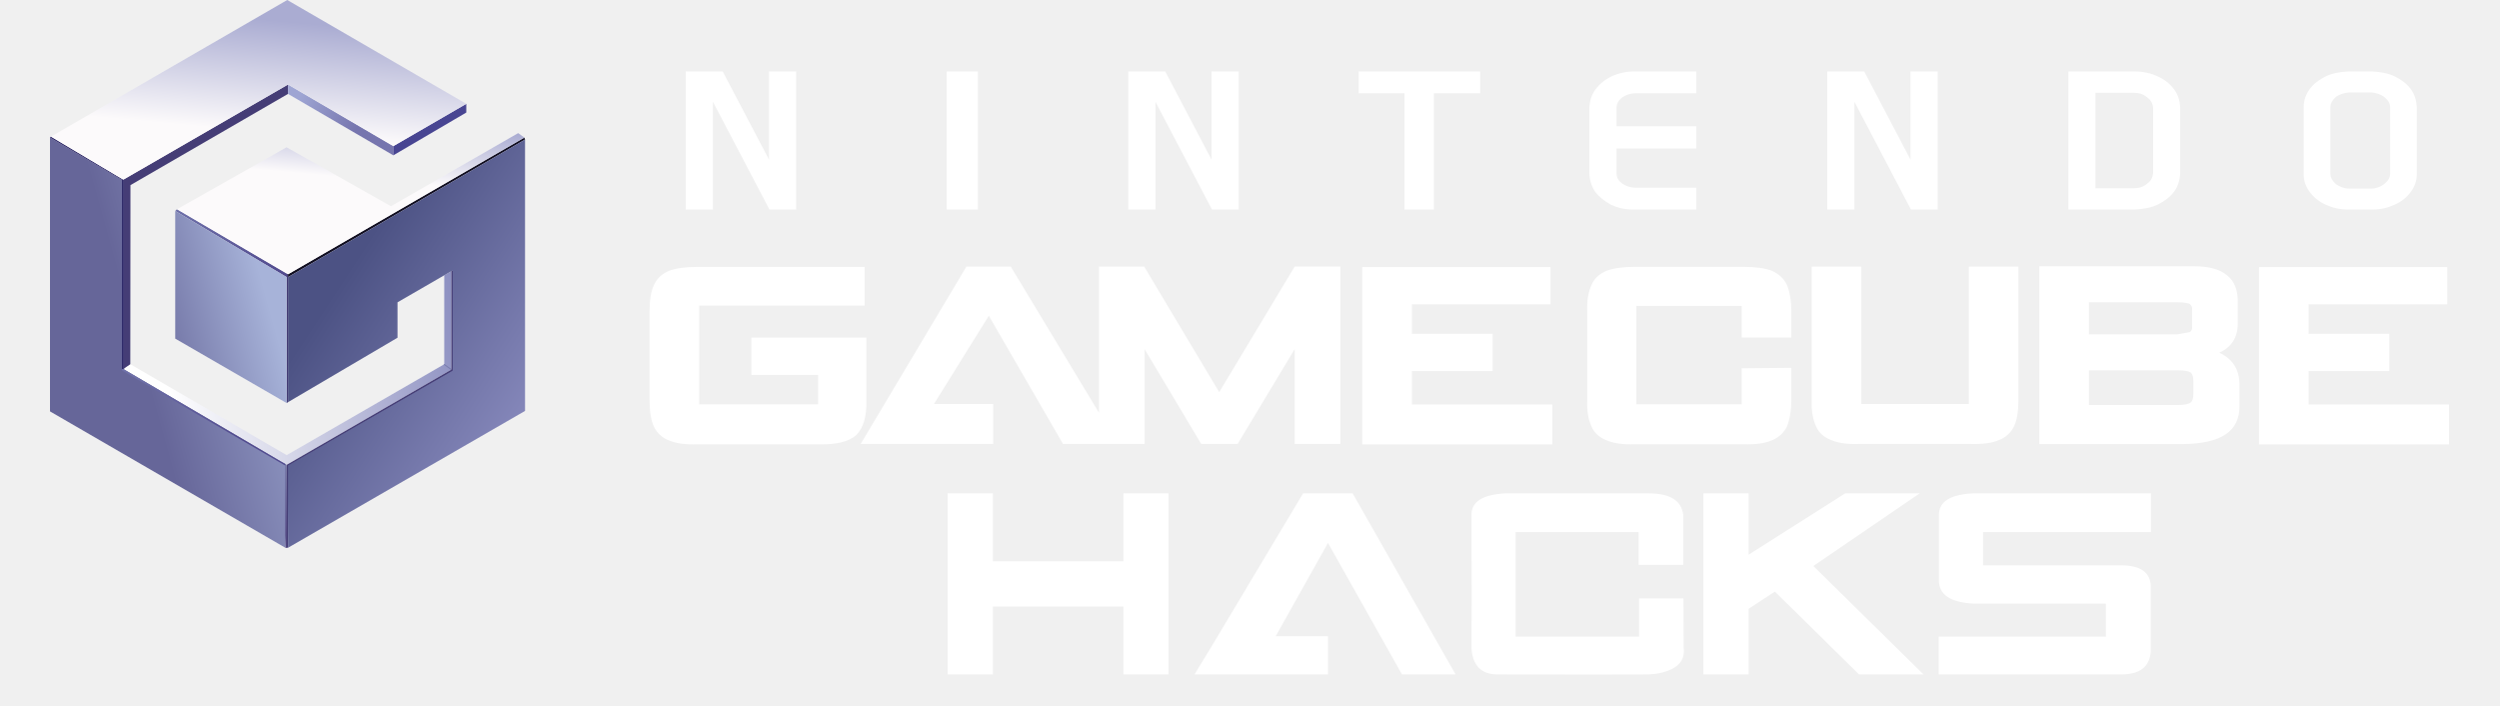
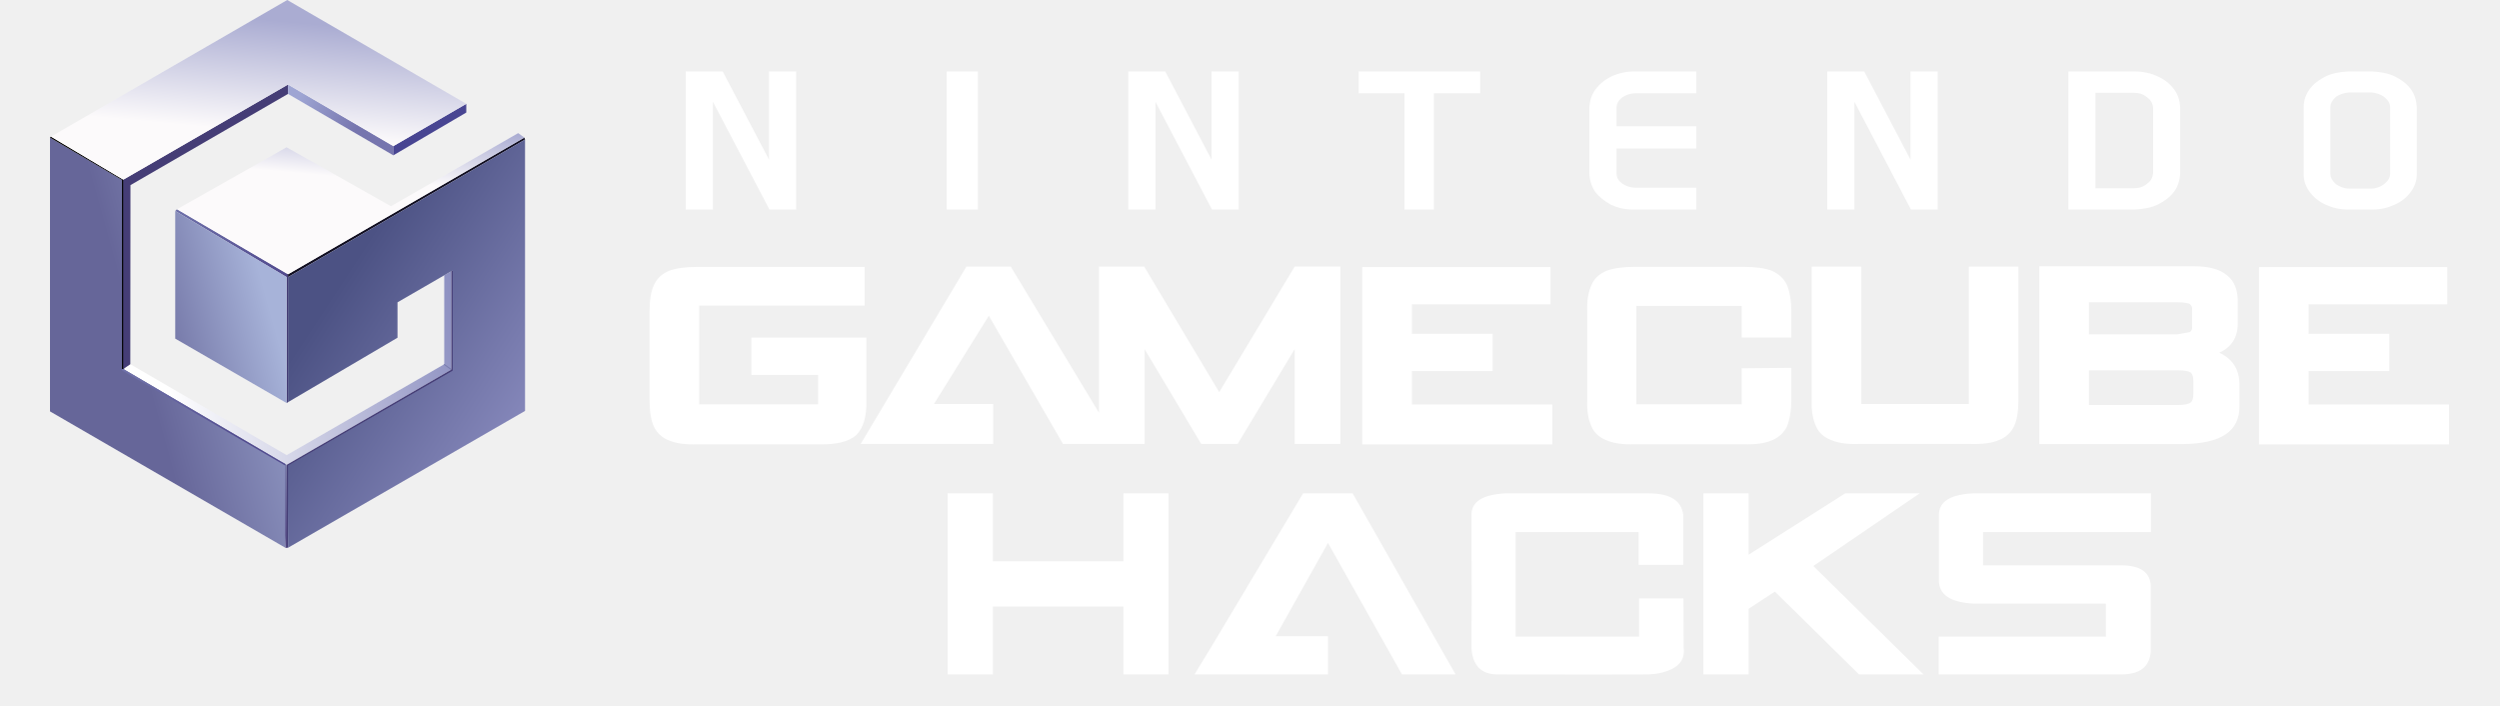
<svg xmlns="http://www.w3.org/2000/svg" width="567" height="160" xml:space="preserve" version="1.1" id="svg30">
-   <defs id="defs30" />
+   <defs id="defs30">
+     <pattern id="EMFhbasepattern" patternUnits="userSpaceOnUse" width="6" height="6" x="0" y="0" />
+   </defs>
  <linearGradient id="a" gradientUnits="userSpaceOnUse" x1="24.415" y1="564.872" x2="104.743" y2="551.509" gradientTransform="translate(11.337,-473.426)">
    <stop offset=".037" style="stop-color:#fff" id="stop1" />
    <stop offset=".896" style="stop-color:#898cbf" id="stop2" />
  </linearGradient>
  <linearGradient id="b" gradientUnits="userSpaceOnUse" x1="28.461" y1="68.837" x2="54.049" y2="68.837" gradientTransform="matrix(1,0,0,-1,11.297,123.99)">
    <stop offset="0" style="stop-color:#6e70a9" id="stop3" />
    <stop offset=".969" style="stop-color:#514a8e" id="stop4" />
  </linearGradient>
  <linearGradient id="c" gradientUnits="userSpaceOnUse" x1="53.857" y1="61.681" x2="54.185" y2="61.681" gradientTransform="matrix(1,0,0,-1,11.297,123.99)">
    <stop offset="0" style="stop-color:#6e70a9" id="stop5" />
    <stop offset=".969" style="stop-color:#514a8e" id="stop6" />
  </linearGradient>
  <linearGradient id="d" gradientUnits="userSpaceOnUse" x1="64.085" y1="540.326" x2="108.726" y2="569.631" gradientTransform="translate(11.337,-473.426)">
    <stop offset="0" style="stop-color:#4c5284" id="stop8" />
    <stop offset="1" style="stop-color:#8789bc" id="stop9" />
  </linearGradient>
  <linearGradient id="e" gradientUnits="userSpaceOnUse" x1="53.464" y1="596.999" x2="53.153" y2="577.096" gradientTransform="translate(11.337,-473.426)">
    <stop offset=".11" style="stop-color:#4c407e" id="stop10" />
    <stop offset=".89" style="stop-color:#669" id="stop11" />
    <stop offset="1" style="stop-color:#a7b3d9" id="stop12" />
    <stop offset="1" style="stop-color:#9ba5cd" id="stop13" />
  </linearGradient>
  <linearGradient id="f" gradientUnits="userSpaceOnUse" x1="4.824" y1="553.133" x2="66.026" y2="536.123" gradientTransform="translate(11.337,-473.426)">
    <stop offset=".233" style="stop-color:#669" id="stop15" />
    <stop offset=".724" style="stop-color:#a7b3d9" id="stop16" />
  </linearGradient>
  <linearGradient id="g" gradientUnits="userSpaceOnUse" x1="5.882" y1="556.931" x2="67.08" y2="539.924" gradientTransform="translate(11.337,-473.426)">
    <stop offset=".233" style="stop-color:#669" id="stop17" />
    <stop offset=".991" style="stop-color:#a7b3d9" id="stop18" />
  </linearGradient>
  <linearGradient id="h" gradientUnits="userSpaceOnUse" x1="19.586" y1="559.814" x2="43.921" y2="572.836" gradientTransform="translate(11.337,-473.426)">
    <stop offset="0" style="stop-color:#6e70a9" id="stop20" />
    <stop offset=".969" style="stop-color:#514a8e" id="stop21" />
  </linearGradient>
  <linearGradient id="i" gradientUnits="userSpaceOnUse" x1="55.735" y1="495.654" x2="71.185" y2="503.171" gradientTransform="translate(11.337,-473.426)">
    <stop offset=".037" style="stop-color:#9ea5d3" id="stop22" />
    <stop offset=".902" style="stop-color:#7675ae" id="stop23" />
  </linearGradient>
  <linearGradient id="j" gradientUnits="userSpaceOnUse" x1="0.219" y1="504.418" x2="0.219" y2="504.418" gradientTransform="translate(-0.005,-473.426)">
    <stop offset=".233" style="stop-color:#669" id="stop24" />
    <stop offset=".991" style="stop-color:#a7b3d9" id="stop25" />
  </linearGradient>
  <linearGradient id="k" gradientUnits="userSpaceOnUse" x1="49.386" y1="477.947" x2="45.741" y2="518.442" gradientTransform="translate(11.337,-473.426)">
    <stop offset="0" style="stop-color:#aaacd2" id="stop26" />
    <stop offset=".626" style="stop-color:#fcfafb" id="stop27" />
  </linearGradient>
  <linearGradient id="l" gradientUnits="userSpaceOnUse" x1="71.78" y1="473.265" x2="68.135" y2="513.761" gradientTransform="translate(11.337,-473.426)">
    <stop offset=".674" style="stop-color:#aaacd2" id="stop28" />
    <stop offset="1" style="stop-color:#fcfafb" id="stop29" />
  </linearGradient>
-   <g fill="#2d2868" id="g20" transform="translate(11.342)">
+   <g id="g1" transform="translate(11.342)">
    <path fill="none" d="M 40.59,99.123 39.462,98.282" id="path1" transform="translate(-11.342)" />
    <path fill="url(#a)" d="M 65.041,105.427 102.407,83.824 V 61.505 l -1.614,0.933 v 20.17 L 65.041,103.224 29.564,82.608 27.97,83.691 Z" id="path2" style="fill:url(#a)" transform="translate(-11.342)" />
    <path fill="#7a7eae" d="M 100.793,82.608 V 82.52 l 1.614,1.165 v 0.139 l -0.102,0.076 -1.655,-1.21 z" id="path3" transform="translate(-11.342)" />
    <path fill="url(#b)" d="m 40.156,47.455 -0.398,0.398 25.283,14.998 0.305,-0.646 z" id="path4" style="fill:url(#b)" transform="translate(-11.342)" />
    <path fill="url(#c)" d="m 65.449,62.205 0.033,0.208 h -0.327 l 0.109,-0.208 z" id="path6" style="fill:url(#c)" transform="translate(-11.342)" />
    <path fill="#120f22" d="m 65.346,62.205 53.623,-30.999 0.158,0.441 -53.781,31.204 z" id="path7" transform="translate(-11.342)" />
    <path fill="#453d76" d="m 102.407,83.824 -37.366,21.603 -0.134,18.803 h 0.439 l 0.359,-18.501 37.219,-21.449 0.138,-22.968 h -0.655 z" id="path8" transform="translate(-11.342)" />
    <path fill="url(#d)" d="m 65.346,105.573 37.357,-21.511 v -22.73 l -12.511,7.234 v 8.029 L 65.346,91.212 V 62.851 l 53.781,-31.204 v 61.55 L 65.346,124.23 Z" id="path9" style="fill:url(#d)" transform="translate(-11.342)" />
    <path fill="url(#e)" d="m 64.744,124.23 h 0.297 v -18.803 l -1.057,-0.621 0.76,19.424" id="path13" style="fill:url(#e)" transform="translate(-11.342)" />
    <path fill="#2d2868" d="m 27.884,40.703 0.229,0.194 0.091,42.635 -0.234,0.159 -0.142,-0.09 0.056,-42.898" id="path14" transform="translate(-11.342)" />
    <path fill="#453d76" d="M 29.602,41.987 29.564,82.608 27.97,83.691 V 40.755 L 65.346,19.174 V 21.3 Z m 35.744,20.107 v 29.118 l -0.305,0.205 V 62.028 Z" id="path15" transform="translate(-11.342)" />
    <path fill="url(#f)" d="M 39.758,76.802 65.041,91.417 V 62.851 L 39.758,47.853 Z" id="path16" style="fill:url(#f)" transform="translate(-11.342)" />
    <path fill="url(#g)" d="M 11.342,93.302 64.744,124.23 V 105.251 L 27.97,83.691 V 40.964 L 11.342,31.206 Z" id="path18" style="fill:url(#g)" transform="translate(-11.342)" />
    <path d="m 16.343,40.755 h 0.285 v 42.938 h -0.285 z" id="path19" />
    <path d="M 0.214,30.992 0,31.206 l 16.486,9.691 0.142,-0.142 z" id="path20" />
    <path fill="url(#h)" d="m 64.744,105.251 v 0.352 L 27.685,84.015 v -0.324 h 0.285 z" id="path21" style="fill:url(#h)" transform="translate(-11.342)" />
    <path fill="url(#i)" d="m 89.243,33.142 v 2.089 L 65.346,21.3 v -2.126 z" id="path23" style="fill:url(#i)" transform="translate(-11.342)" />
    <path fill="#484592" d="m 89.243,35.231 16.553,-9.707 v -1.972 l -16.553,9.59 z" id="path24" transform="translate(-11.342)" />
    <path fill="url(#k)" d="M 11.556,30.992 65.175,0 105.796,23.552 89.243,33.142 65.346,19.174 27.97,40.755 Z" id="path27" style="fill:url(#k)" transform="translate(-11.342)" />
    <path fill="url(#l)" d="m 65.346,62.205 -25.19,-14.75 24.866,-14.046 23.689,13.372 28.863,-16.589 1.395,1.014 z" id="path29" style="fill:url(#l)" transform="translate(-11.342)" />
  </g>
+   <path style="font-size:51.333px;font-family:GAMECUBEN;-inkscape-font-specification:GAMECUBEN;text-align:center;text-anchor:middle;display:inline;fill:#ffffff" d="m 254.898,137.559 v 15.4 h 10.215 V 111.892 h -10.215 v 15.4 H 225.279 V 111.892 h -10.267 v 41.067 h 10.267 v -15.4 z m 63.197,15.4 -16.786,-29.825 -11.858,21.149 h 11.858 v 8.675 h -30.287 l 3.696,-6.057 20.944,-35.009 h 11.242 l 23.357,41.067 z m 53.701,-32.289 h -27.925 v 23.716 h 28.028 v -8.675 h 10.061 l 0.051,11.242 c 0.308,2.498 -0.941,4.244 -3.747,5.236 -1.198,0.445 -2.635,0.702 -4.312,0.77 -4.38,0.034 -15.759,0.034 -34.137,0 -3.696,0 -5.681,-1.985 -5.955,-5.955 0.068,-4.996 0.068,-15.075 0,-30.235 0,-3.012 2.601,-4.637 7.803,-4.877 h 32.34 c 4.894,0 7.529,1.626 7.905,4.877 v 11.345 h -10.113 z m 24.954,17.402 5.955,-3.901 19.096,18.788 H 436.431 L 411.431,128.37 435.558,111.892 h -16.889 l -21.919,13.911 V 111.892 H 386.483 v 41.067 h 10.267 z m 84.552,14.887 H 439.876 v -8.573 h 37.935 v -7.495 H 447.73 c -5.202,-0.274 -7.803,-2.019 -7.803,-5.236 v -14.887 c 0,-3.012 2.601,-4.637 7.803,-4.877 h 40.297 v 8.778 h -38.089 v 7.546 h 31.313 c 4.175,0 6.417,1.437 6.725,4.312 v 15.4 c -0.308,3.354 -2.532,5.031 -6.673,5.031 z" id="text30" aria-label="HACKS" />
  <path d="m 384.862,21.158 v -4.949 h -14.143 c -1.816,0 -3.533,0.404 -5.054,1.11 -1.513,0.71 -2.726,1.718 -3.634,2.932 -0.908,1.209 -1.314,2.529 -1.416,4.04 v 15.252 c 0.1,1.417 0.508,2.729 1.313,3.944 0.912,1.21 2.121,2.116 3.537,2.924 1.516,0.71 3.127,1.115 5.053,1.115 h 14.34 v -4.949 h -13.739 a 5.319,5.319 0 0 1 -3.022,-0.911 c -0.815,-0.604 -1.318,-1.312 -1.318,-2.319 V 33.69 h 18.082 v -5.053 h -18.082 v -4.142 c 0,-1.013 0.503,-1.817 1.318,-2.427 a 5.31,5.31 0 0 1 3.022,-0.91 h 13.739 m 84.436,-4.948 v 31.317 h 15.102 c 1.916,-0.098 3.625,-0.405 5.139,-1.107 1.609,-0.804 2.818,-1.712 3.723,-2.921 0.908,-1.203 1.307,-2.615 1.408,-4.127 V 24.266 c -0.102,-1.507 -0.5,-2.821 -1.408,-4.028 -0.904,-1.208 -2.111,-2.213 -3.723,-2.921 -1.514,-0.705 -3.225,-1.107 -5.139,-1.107 z m 17.826,5.842 c 0.898,0.604 1.303,1.407 1.404,2.418 v 14.803 c -0.104,1.006 -0.506,1.812 -1.404,2.416 -0.809,0.703 -1.82,1.005 -2.928,1.005 h -8.758 V 21.046 h 8.758 c 1.108,0 2.119,0.301 2.928,1.006 m 56.18,-4.75 c -1.488,-0.692 -3.172,-0.993 -5.053,-1.093 h -5.453 c -1.885,0.099 -3.566,0.4 -5.057,1.093 -1.584,0.794 -2.775,1.68 -3.666,2.874 -0.895,1.186 -1.389,2.576 -1.389,4.063 v 15.359 c 0,1.486 0.494,2.777 1.389,3.967 0.891,1.19 2.082,2.179 3.666,2.874 1.49,0.693 3.172,1.089 5.057,1.089 h 5.453 c 1.881,0 3.563,-0.396 5.053,-1.089 1.584,-0.694 2.773,-1.684 3.666,-2.874 0.893,-1.191 1.387,-2.577 1.387,-3.967 v -15.36 c -0.096,-1.487 -0.494,-2.877 -1.387,-4.063 -0.893,-1.194 -2.082,-2.08 -3.666,-2.873 z m -2.379,4.656 c 0.891,0.694 1.387,1.484 1.387,2.382 v 15.059 c 0,0.892 -0.496,1.686 -1.387,2.379 -0.793,0.597 -1.787,0.994 -2.873,0.994 h -5.055 c -1.094,0 -2.084,-0.396 -2.977,-0.994 -0.789,-0.694 -1.285,-1.487 -1.285,-2.379 V 24.34 c 0,-0.897 0.496,-1.688 1.285,-2.382 0.893,-0.596 1.883,-0.893 2.977,-0.992 h 5.055 c 1.087,0.101 2.08,0.397 2.873,0.992 M 180.643,16.21 H 174.48 V 36.213 L 163.976,16.21 h -8.385 v 31.317 h 6.163 V 23.083 l 12.828,24.444 h 6.061 V 16.21 m 100.41,0 H 274.89 V 36.213 L 264.385,16.21 H 256 v 31.317 h 6.163 V 23.083 l 12.828,24.444 h 6.062 V 16.21 m 158.588,0 h -6.162 V 36.213 L 422.975,16.21 h -8.387 v 31.317 h 6.163 V 23.083 l 12.828,24.444 h 6.062 V 16.21 M 221.868,47.527 V 16.21 h -7.07 v 31.317 h 7.07 M 308.264,16.21 v 4.949 h 10.401 v 26.369 h 6.671 v -26.37 h 10.504 v -4.949 h -27.578 m 247,52.821 v -8.463 h -42.717 v 40.229 h 43.113 v -9.062 h -31.855 v -7.57 h 18.316 V 75.707 H 523.803 V 69.03 h 31.459 m -47.546,-0.275 c 0.096,-2.785 -0.697,-4.977 -2.393,-6.274 -1.596,-1.394 -4.08,-2.09 -7.467,-2.09 h -35.148 v 40.325 h 32.658 c 8.563,-0.099 12.744,-2.887 12.744,-8.562 v -4.883 c 0,-3.382 -1.492,-5.87 -4.582,-7.262 2.789,-1.298 4.188,-3.487 4.188,-6.576 z m -10.854,0.2 c 0.398,0.399 0.602,0.8 0.496,1.396 v 3.685 c 0.104,0.495 -0.098,0.995 -0.496,1.293 l -2.795,0.495 H 473.96 v -7.266 h 20.107 c 1.502,0 2.496,0.199 2.795,0.397 z m -22.902,22.9 v -7.867 h 20.211 c 1.496,0 2.393,0.201 2.889,0.5 0.402,0.401 0.596,0.998 0.596,1.993 v 2.886 c 0,0.897 -0.191,1.594 -0.596,1.891 -0.496,0.4 -1.393,0.597 -2.889,0.597 H 473.96 M 457.956,60.458 h -11.25 V 91.625 H 422.31 V 60.458 h -11.248 v 30.271 c -0.106,2.486 0.295,4.484 0.99,5.975 0.6,1.395 1.797,2.49 3.389,3.089 1.597,0.695 3.684,0.993 6.47,0.896 h 25.093 c 2.789,0.097 4.977,-0.201 6.57,-0.896 1.59,-0.599 2.689,-1.694 3.389,-3.089 0.695,-1.491 0.996,-3.487 0.996,-5.975 V 60.458 m -52.527,4.149 c -0.705,-1.489 -1.896,-2.488 -3.388,-3.186 -1.596,-0.602 -3.784,-0.898 -6.473,-0.898 H 370.98 c -2.789,0 -4.881,0.298 -6.478,0.898 -1.591,0.697 -2.786,1.696 -3.382,3.186 -0.697,1.494 -1.096,3.484 -0.993,5.974 v 20.214 c -0.103,2.484 0.296,4.48 0.993,5.971 0.596,1.396 1.791,2.491 3.382,3.093 1.597,0.693 3.688,0.991 6.478,0.893 h 24.592 c 2.688,0.098 4.877,-0.199 6.473,-0.893 a 6.48,6.48 0 0 0 3.387,-3.093 c 0.597,-1.489 0.996,-3.485 0.996,-5.971 v -7.371 l -11.256,0.105 v 8.162 H 371.279 V 69.39 h 23.893 v 7.165 h 11.256 v -5.974 c 0,-2.585 -0.399,-4.574 -0.996,-5.974 m -53.629,4.423 v -8.463 h -42.718 v 40.229 h 43.116 V 91.734 H 320.34 v -7.57 h 18.321 V 75.707 H 320.34 V 69.03 h 31.463 m -58.05,-8.572 -17.127,28.48 -17.025,-28.48 H 249.347 V 93.617 L 229.331,60.458 h -10.056 l -23.994,40.228 h 30.068 v -9.061 h -13.442 l 12.447,-20.013 16.828,29.072 h 18.519 V 79.179 l 12.842,21.505 h 8.266 l 12.942,-21.505 v 21.505 h 10.354 V 60.457 h -10.354 m -97.579,8.85 v -8.77 h -37.938 c -2.685,0 -4.879,0.3 -6.474,0.899 -1.59,0.696 -2.686,1.698 -3.381,3.187 -0.7,1.493 -0.998,3.483 -0.998,5.975 v 20.21 c 0,2.486 0.298,4.483 0.998,5.975 0.696,1.395 1.792,2.49 3.381,3.091 1.594,0.692 3.789,0.991 6.474,0.895 h 27.584 c 3.978,0.097 6.768,-0.599 8.458,-2.091 1.595,-1.595 2.391,-4.183 2.294,-7.868 V 76.57 h -26.088 v 8.47 h 15.135 v 6.667 h -26.985 v -22.4 h 37.54" id="path30" style="fill:#ffffff" />
-   <path style="font-size:51.333px;font-family:GAMECUBEN;-inkscape-font-specification:GAMECUBEN;text-align:center;text-anchor:middle;fill:#ffffff" d="m 254.898,137.559 v 15.4 h 10.215 v -41.067 h -10.215 v 15.4 h -29.619 v -15.4 h -10.267 v 41.067 h 10.267 V 137.559 Z m 63.197,15.4 -16.786,-29.825 -11.858,21.149 h 11.858 v 8.675 h -30.287 l 3.696,-6.057 20.944,-35.009 h 11.242 l 23.357,41.067 z m 53.701,-32.289 h -27.925 v 23.716 h 28.028 v -8.675 h 10.061 l 0.051,11.242 c 0.308,2.498 -0.941,4.244 -3.747,5.236 -1.198,0.445 -2.635,0.702 -4.312,0.77 -4.38,0.034 -15.759,0.034 -34.137,0 -3.696,0 -5.681,-1.985 -5.955,-5.955 0.068,-4.996 0.068,-15.075 0,-30.235 0,-3.012 2.601,-4.637 7.803,-4.877 h 32.34 c 4.894,0 7.529,1.626 7.905,4.877 v 11.345 h -10.113 z m 24.954,17.402 5.955,-3.901 19.096,18.788 h 14.63 l -24.999,-24.589 24.127,-16.478 h -16.889 l -21.919,13.911 V 111.892 H 386.483 v 41.067 h 10.267 z m 84.552,14.887 H 439.876 v -8.573 h 37.935 v -7.495 H 447.73 c -5.202,-0.274 -7.803,-2.019 -7.803,-5.236 v -14.887 c 0,-3.012 2.601,-4.637 7.803,-4.877 h 40.297 v 8.778 h -38.089 v 7.546 h 31.313 c 4.175,0 6.417,1.437 6.725,4.312 v 15.4 c -0.308,3.354 -2.532,5.031 -6.673,5.031 z" id="text30" aria-label="HACKS" />
</svg>
